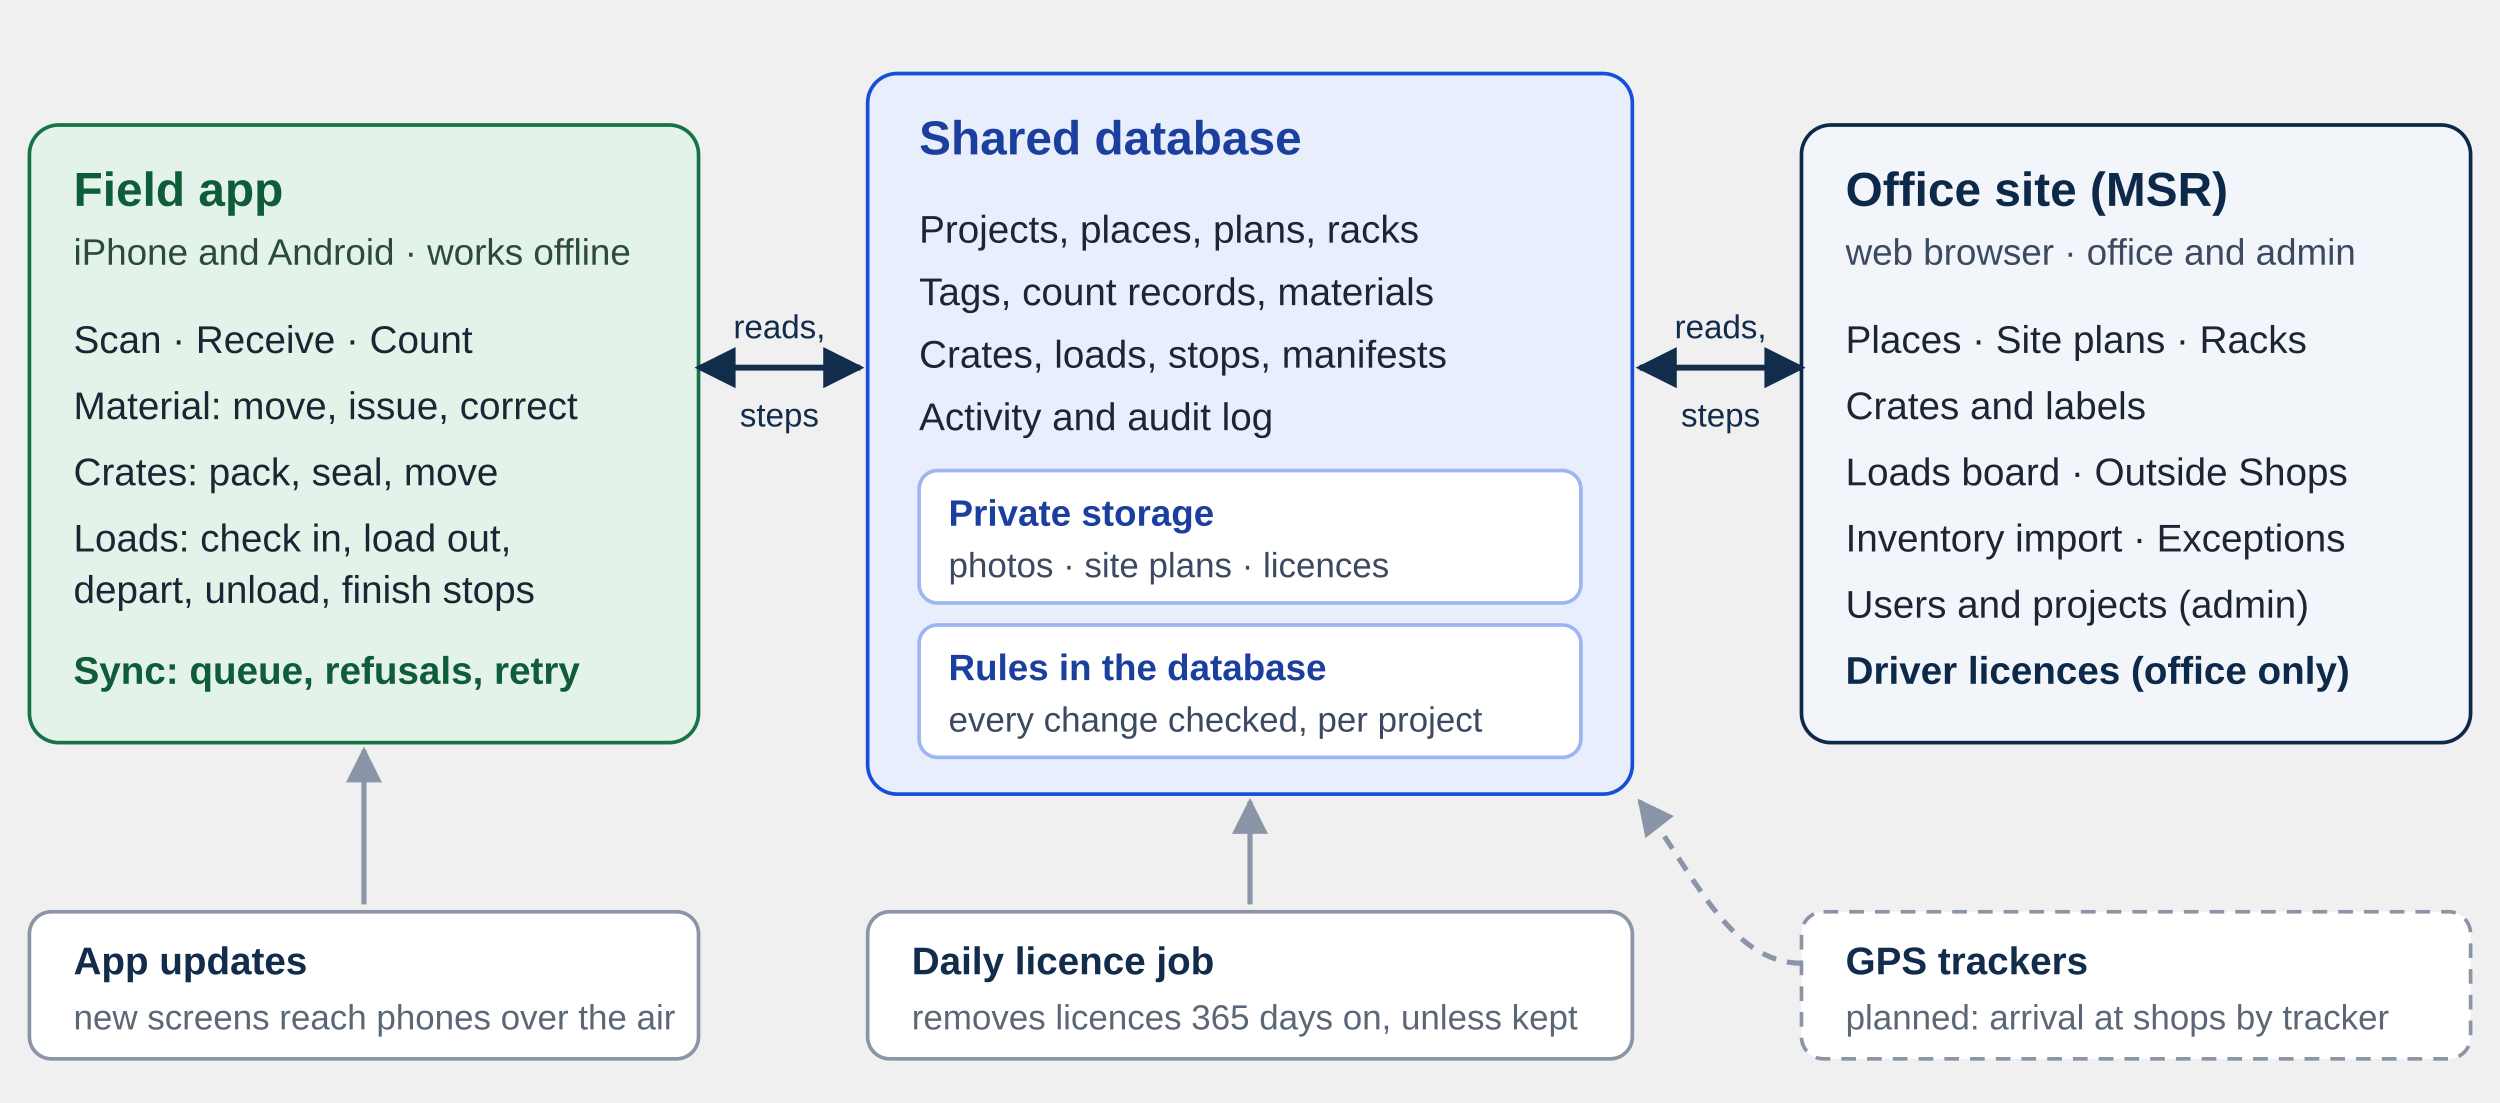
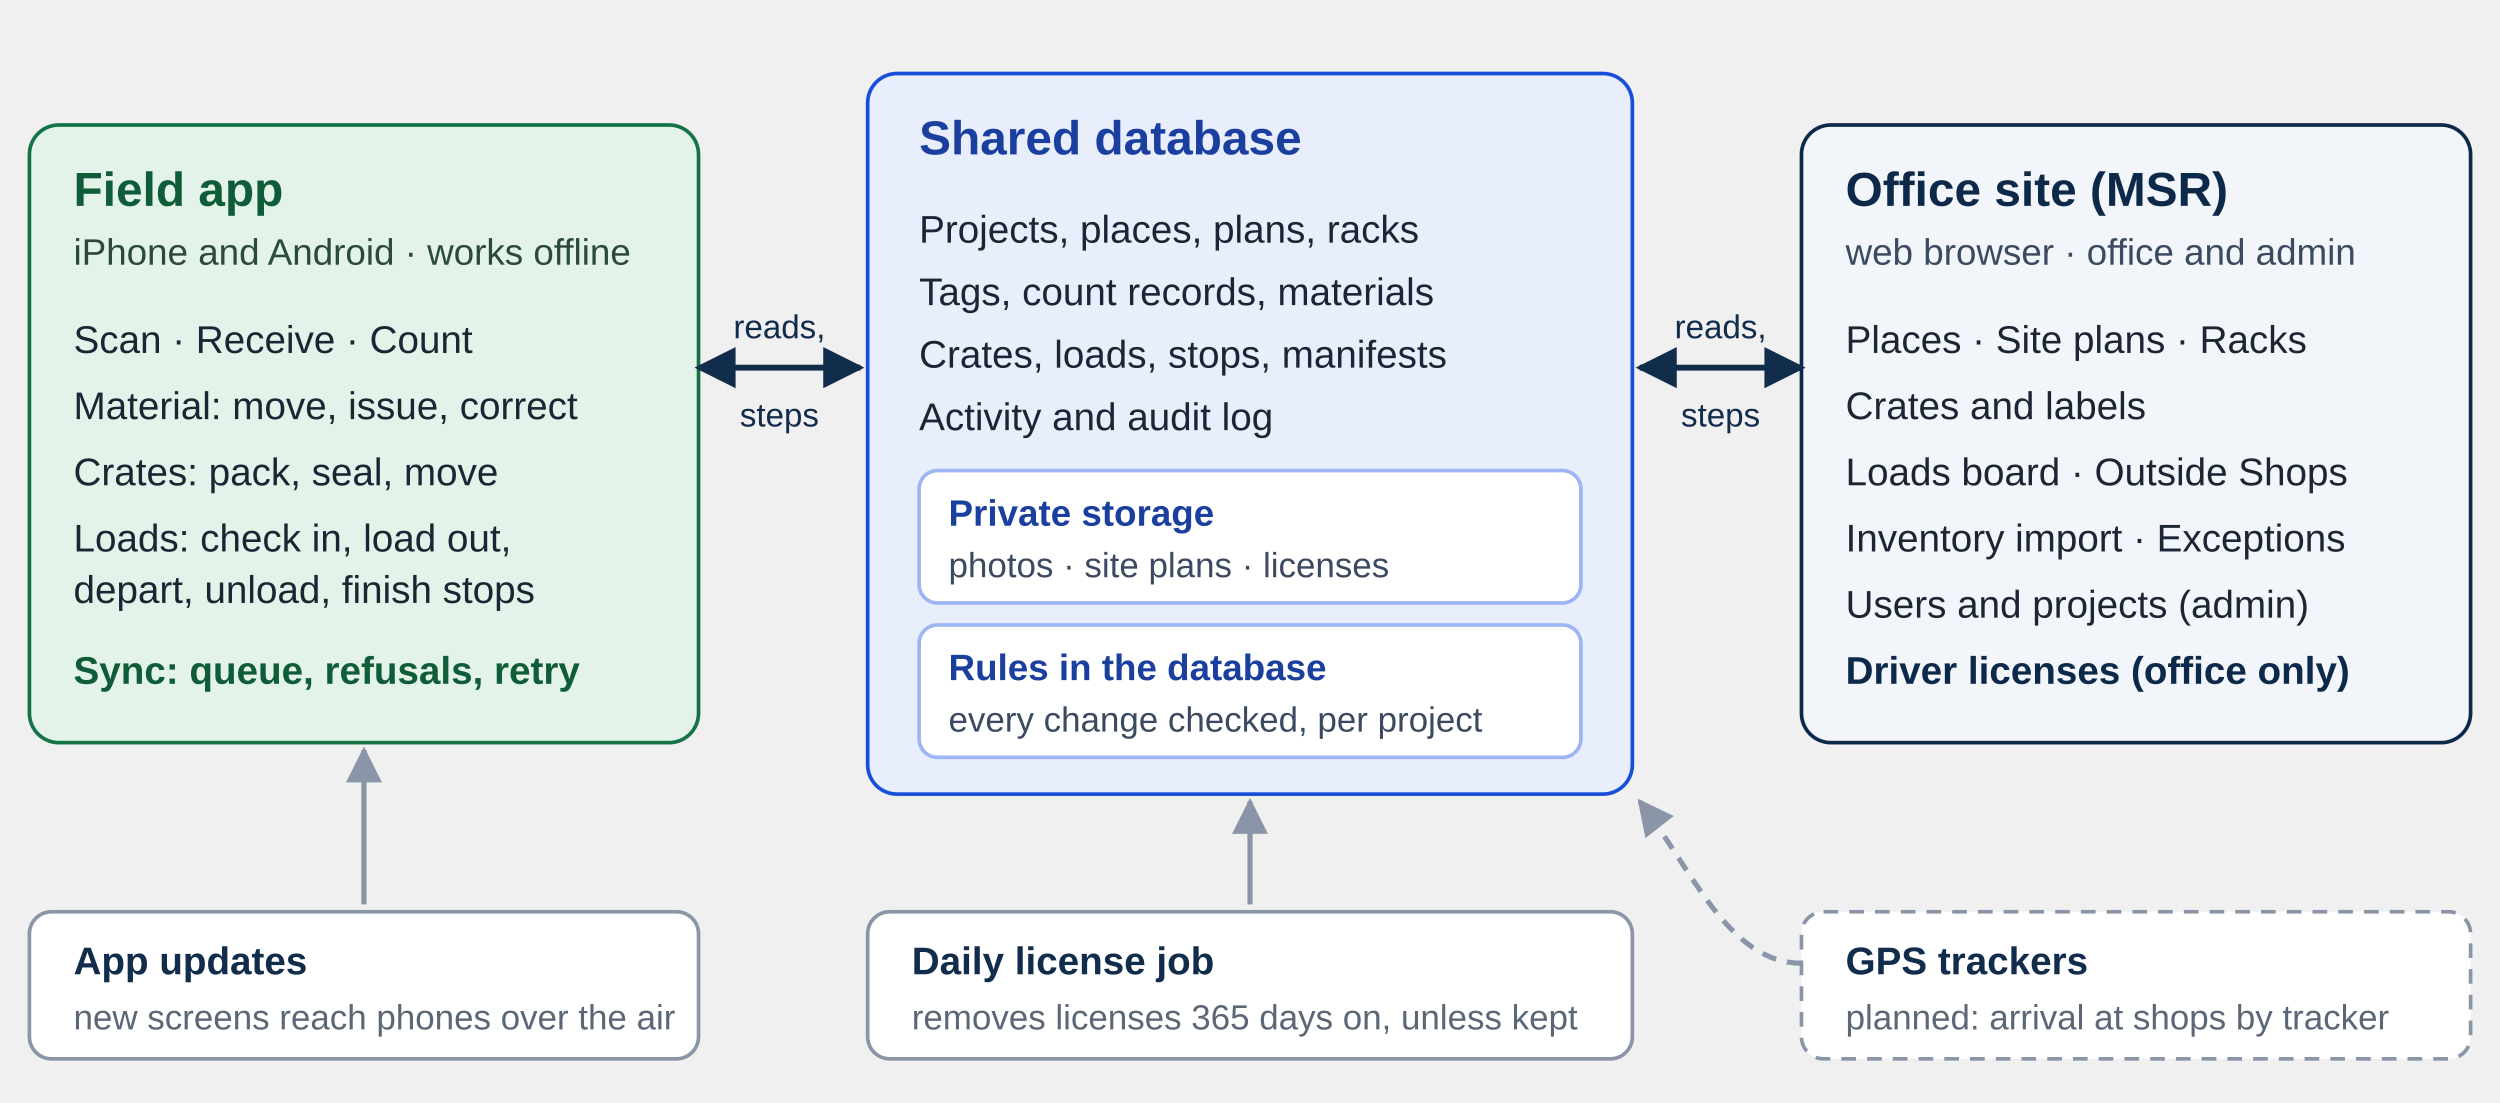
- <svg xmlns="http://www.w3.org/2000/svg" viewBox="0 0 680 300" role="img" aria-label="The platform: the field app on phones and the office website both work through one shared database, with over-the-air app updates, a daily licence job and planned tracker feeds" font-family="Avenir Next, Helvetica Neue, Arial, sans-serif">
+ <svg xmlns="http://www.w3.org/2000/svg" viewBox="0 0 680 300" role="img" aria-label="The platform: the field app on phones and the office website both work through one shared database, with over-the-air app updates, a daily license job and planned tracker feeds" font-family="Avenir Next, Helvetica Neue, Arial, sans-serif">
  <defs>
    <marker id="pa" viewBox="0 0 10 10" refX="9" refY="5" markerWidth="7" markerHeight="7" orient="auto-start-reverse">
      <path d="M0,0 L10,5 L0,10 z" fill="#122c4c" />
    </marker>
    <marker id="pb" viewBox="0 0 10 10" refX="9" refY="5" markerWidth="7" markerHeight="7" orient="auto-start-reverse">
      <path d="M0,0 L10,5 L0,10 z" fill="#8a96a8" />
    </marker>
  </defs>
  <rect x="8" y="34" width="182" height="168" rx="8" fill="#e3f3ea" stroke="#157347" />
  <text x="20" y="56" font-size="13" font-weight="700" fill="#0f5c38">Field app</text>
  <text x="20" y="72" font-size="10" fill="#2b4a3a">iPhone and Android · works offline</text>
  <g font-size="10.5" fill="#1c2533">
    <text x="20" y="96">Scan · Receive · Count</text>
    <text x="20" y="114">Material: move, issue, correct</text>
    <text x="20" y="132">Crates: pack, seal, move</text>
    <text x="20" y="150">Loads: check in, load out,</text>
    <text x="20" y="164">depart, unload, finish stops</text>
    <text x="20" y="186" fill="#0f5c38" font-weight="600">Sync: queue, refusals, retry</text>
  </g>
  <rect x="236" y="20" width="208" height="196" rx="8" fill="#e8eefc" stroke="#174fda" />
  <text x="250" y="42" font-size="13" font-weight="700" fill="#1b3f9e">Shared database</text>
  <g font-size="10.5" fill="#1c2533">
    <text x="250" y="66">Projects, places, plans, racks</text>
    <text x="250" y="83">Tags, count records, materials</text>
    <text x="250" y="100">Crates, loads, stops, manifests</text>
    <text x="250" y="117">Activity and audit log</text>
  </g>
  <rect x="250" y="128" width="180" height="36" rx="5" fill="#fff" stroke="#9db5f2" />
  <text x="258" y="143" font-size="10" font-weight="600" fill="#1b3f9e">Private storage</text>
-   <text x="258" y="157" font-size="9.5" fill="#3b4a60">photos · site plans · licences</text>
+   <text x="258" y="157" font-size="9.5" fill="#3b4a60">photos · site plans · licenses</text>
  <rect x="250" y="170" width="180" height="36" rx="5" fill="#fff" stroke="#9db5f2" />
  <text x="258" y="185" font-size="10" font-weight="600" fill="#1b3f9e">Rules in the database</text>
  <text x="258" y="199" font-size="9.5" fill="#3b4a60">every change checked, per project</text>
  <rect x="490" y="34" width="182" height="168" rx="8" fill="#f2f5f9" stroke="#0d294a" />
  <text x="502" y="56" font-size="13" font-weight="700" fill="#0d294a">Office site (MSR)</text>
  <text x="502" y="72" font-size="10" fill="#3b4a60">web browser · office and admin</text>
  <g font-size="10.5" fill="#1c2533">
    <text x="502" y="96">Places · Site plans · Racks</text>
    <text x="502" y="114">Crates and labels</text>
    <text x="502" y="132">Loads board · Outside Shops</text>
    <text x="502" y="150">Inventory import · Exceptions</text>
    <text x="502" y="168">Users and projects (admin)</text>
-     <text x="502" y="186" fill="#0d294a" font-weight="600">Driver licences (office only)</text>
+     <text x="502" y="186" fill="#0d294a" font-weight="600">Driver licenses (office only)</text>
  </g>
  <line x1="190" y1="100" x2="234" y2="100" stroke="#122c4c" stroke-width="1.6" marker-end="url(#pa)" marker-start="url(#pa)" />
  <text x="212" y="92" font-size="9" fill="#122c4c" text-anchor="middle">reads,</text>
  <text x="212" y="116" font-size="9" fill="#122c4c" text-anchor="middle">steps</text>
  <line x1="490" y1="100" x2="446" y2="100" stroke="#122c4c" stroke-width="1.6" marker-end="url(#pa)" marker-start="url(#pa)" />
  <text x="468" y="92" font-size="9" fill="#122c4c" text-anchor="middle">reads,</text>
  <text x="468" y="116" font-size="9" fill="#122c4c" text-anchor="middle">steps</text>
  <rect x="8" y="248" width="182" height="40" rx="6" fill="#fff" stroke="#8a96a8" />
  <text x="20" y="265" font-size="10.5" font-weight="600" fill="#122c4c">App updates</text>
  <text x="20" y="280" font-size="9.5" fill="#5b6676">new screens reach phones over the air</text>
  <line x1="99" y1="246" x2="99" y2="204" stroke="#8a96a8" stroke-width="1.4" marker-end="url(#pb)" />
  <rect x="236" y="248" width="208" height="40" rx="6" fill="#fff" stroke="#8a96a8" />
-   <text x="248" y="265" font-size="10.5" font-weight="600" fill="#122c4c">Daily licence job</text>
-   <text x="248" y="280" font-size="9.5" fill="#5b6676">removes licences 365 days on, unless kept</text>
+   <text x="248" y="265" font-size="10.5" font-weight="600" fill="#122c4c">Daily license job</text>
+   <text x="248" y="280" font-size="9.5" fill="#5b6676">removes licenses 365 days on, unless kept</text>
  <line x1="340" y1="246" x2="340" y2="218" stroke="#8a96a8" stroke-width="1.4" marker-end="url(#pb)" />
  <rect x="490" y="248" width="182" height="40" rx="6" fill="#fff" stroke="#8a96a8" stroke-dasharray="4 3" />
  <text x="502" y="265" font-size="10.5" font-weight="600" fill="#122c4c">GPS trackers</text>
  <text x="502" y="280" font-size="9.5" fill="#5b6676">planned: arrival at shops by tracker</text>
  <path d="M490 262 C 470 262 460 236 446 218" fill="none" stroke="#8a96a8" stroke-width="1.4" stroke-dasharray="4 3" marker-end="url(#pb)" />
</svg>
